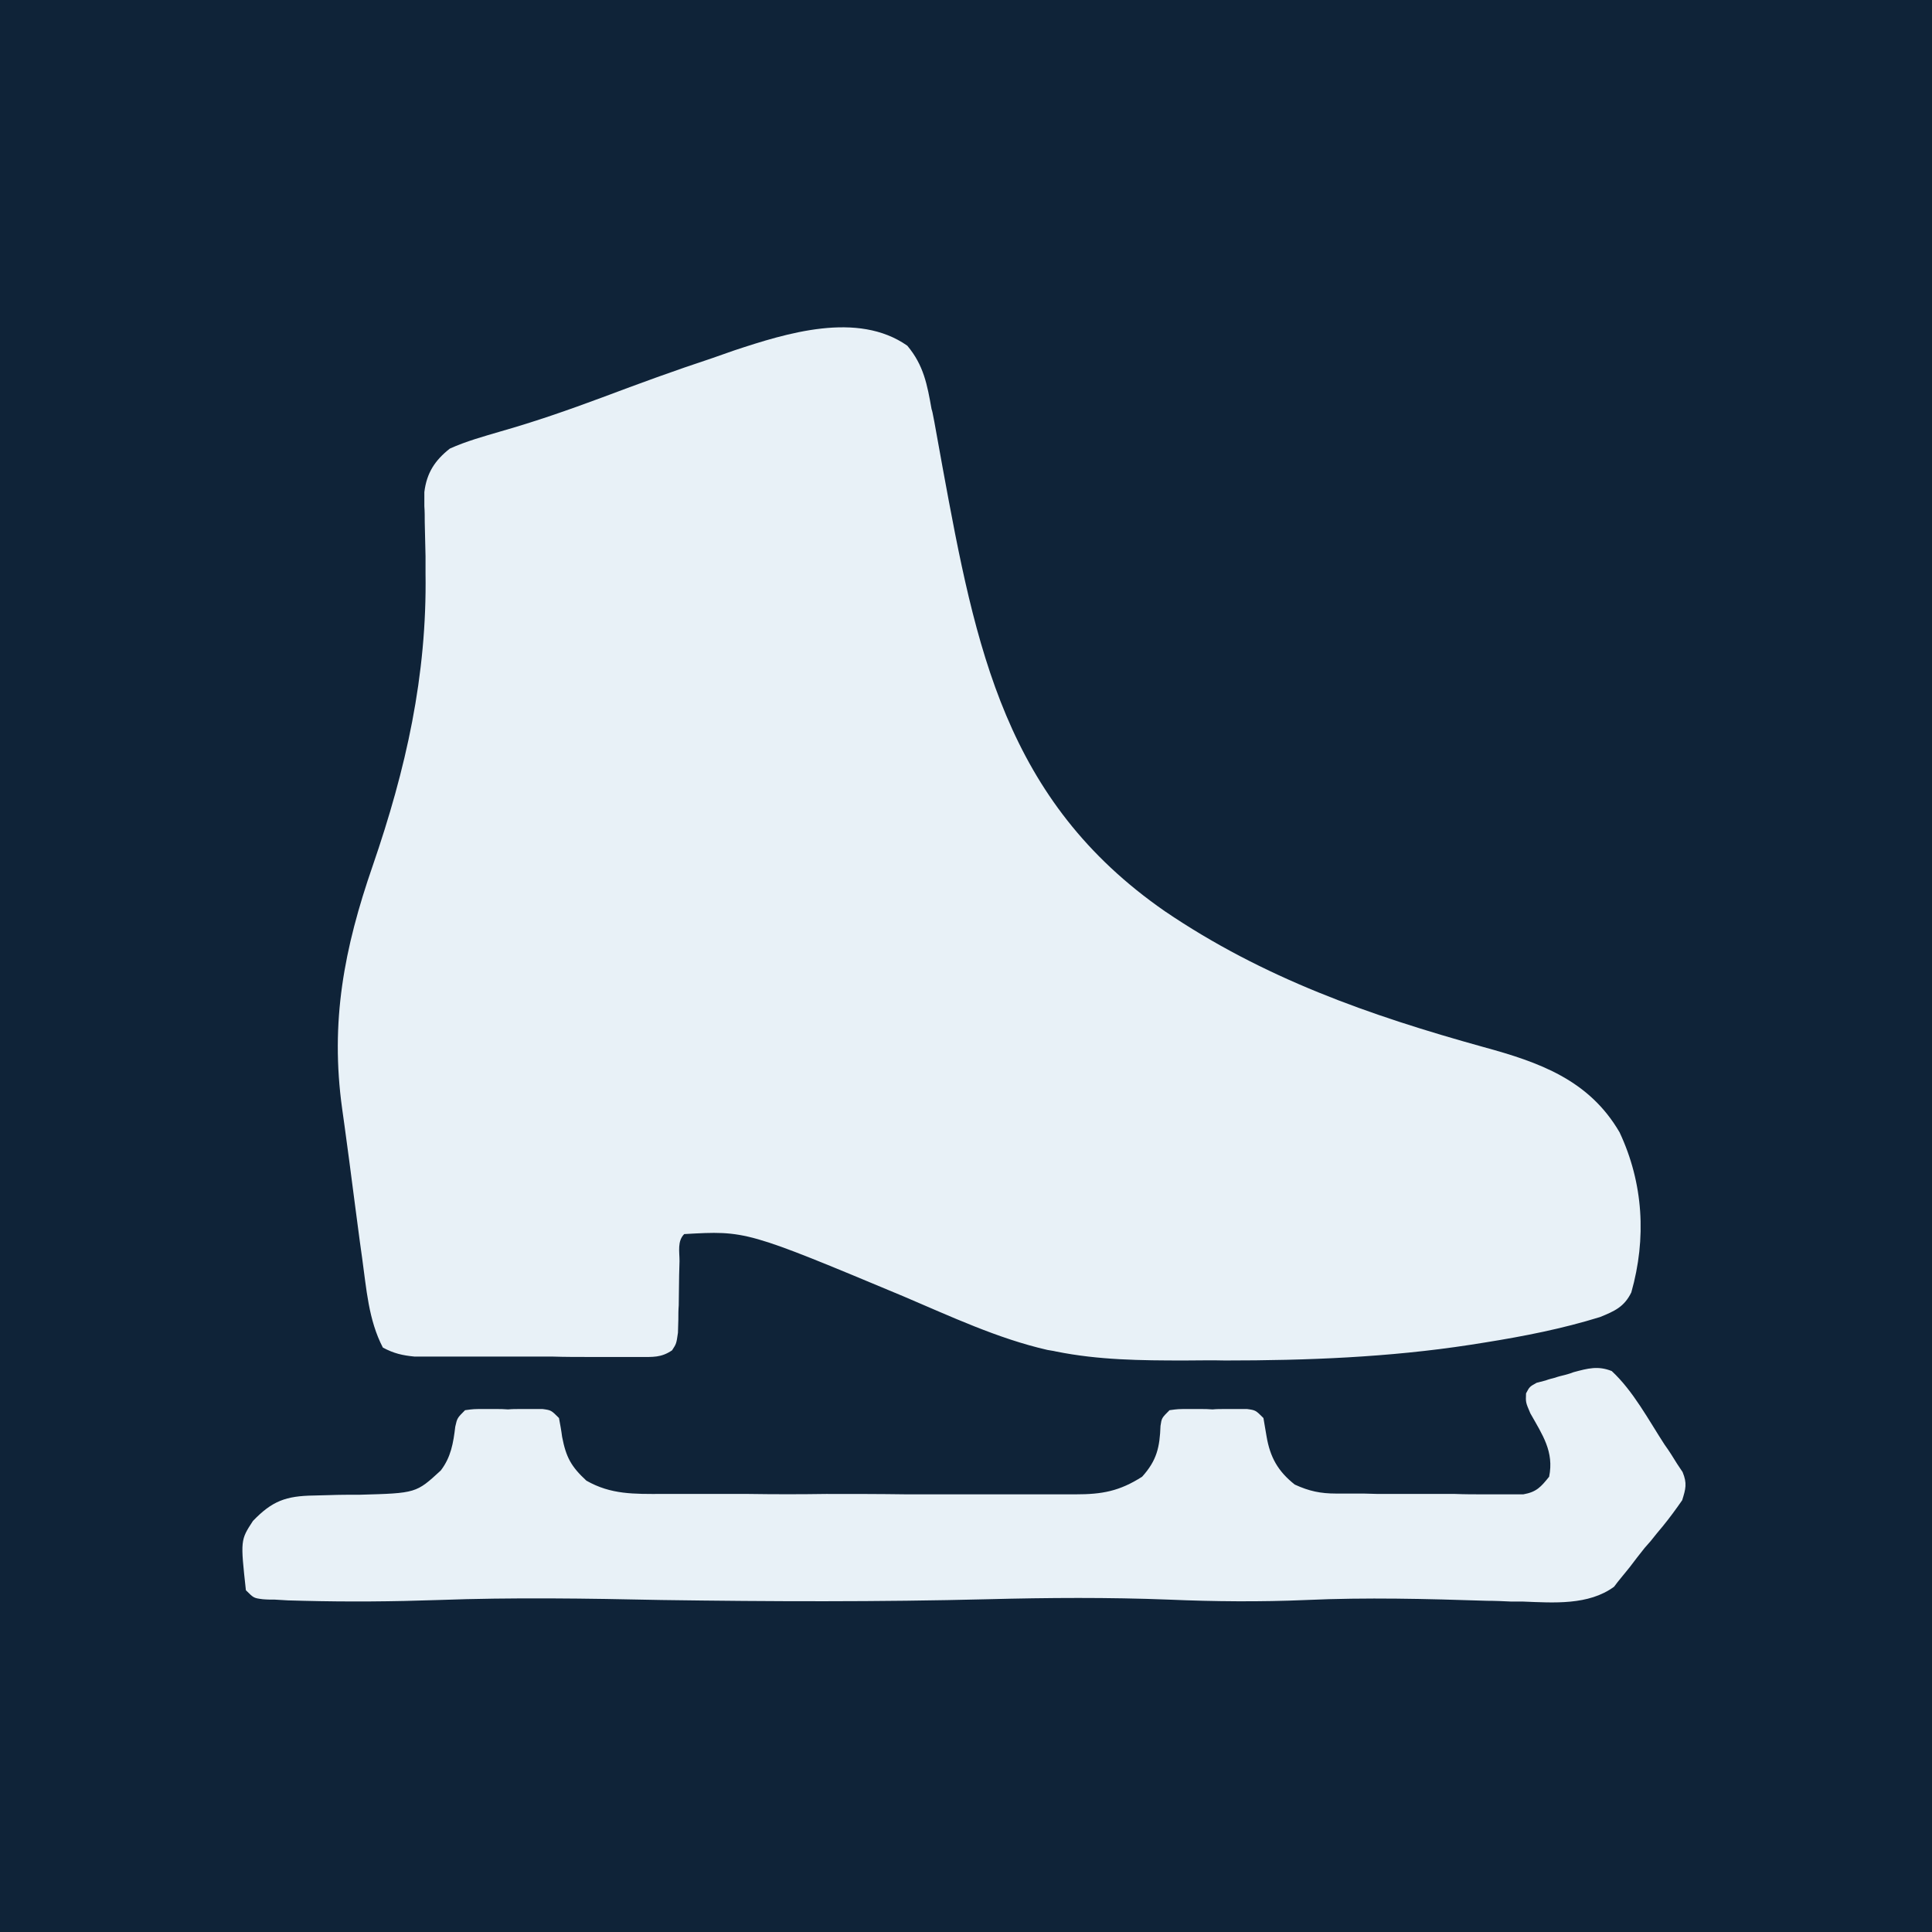
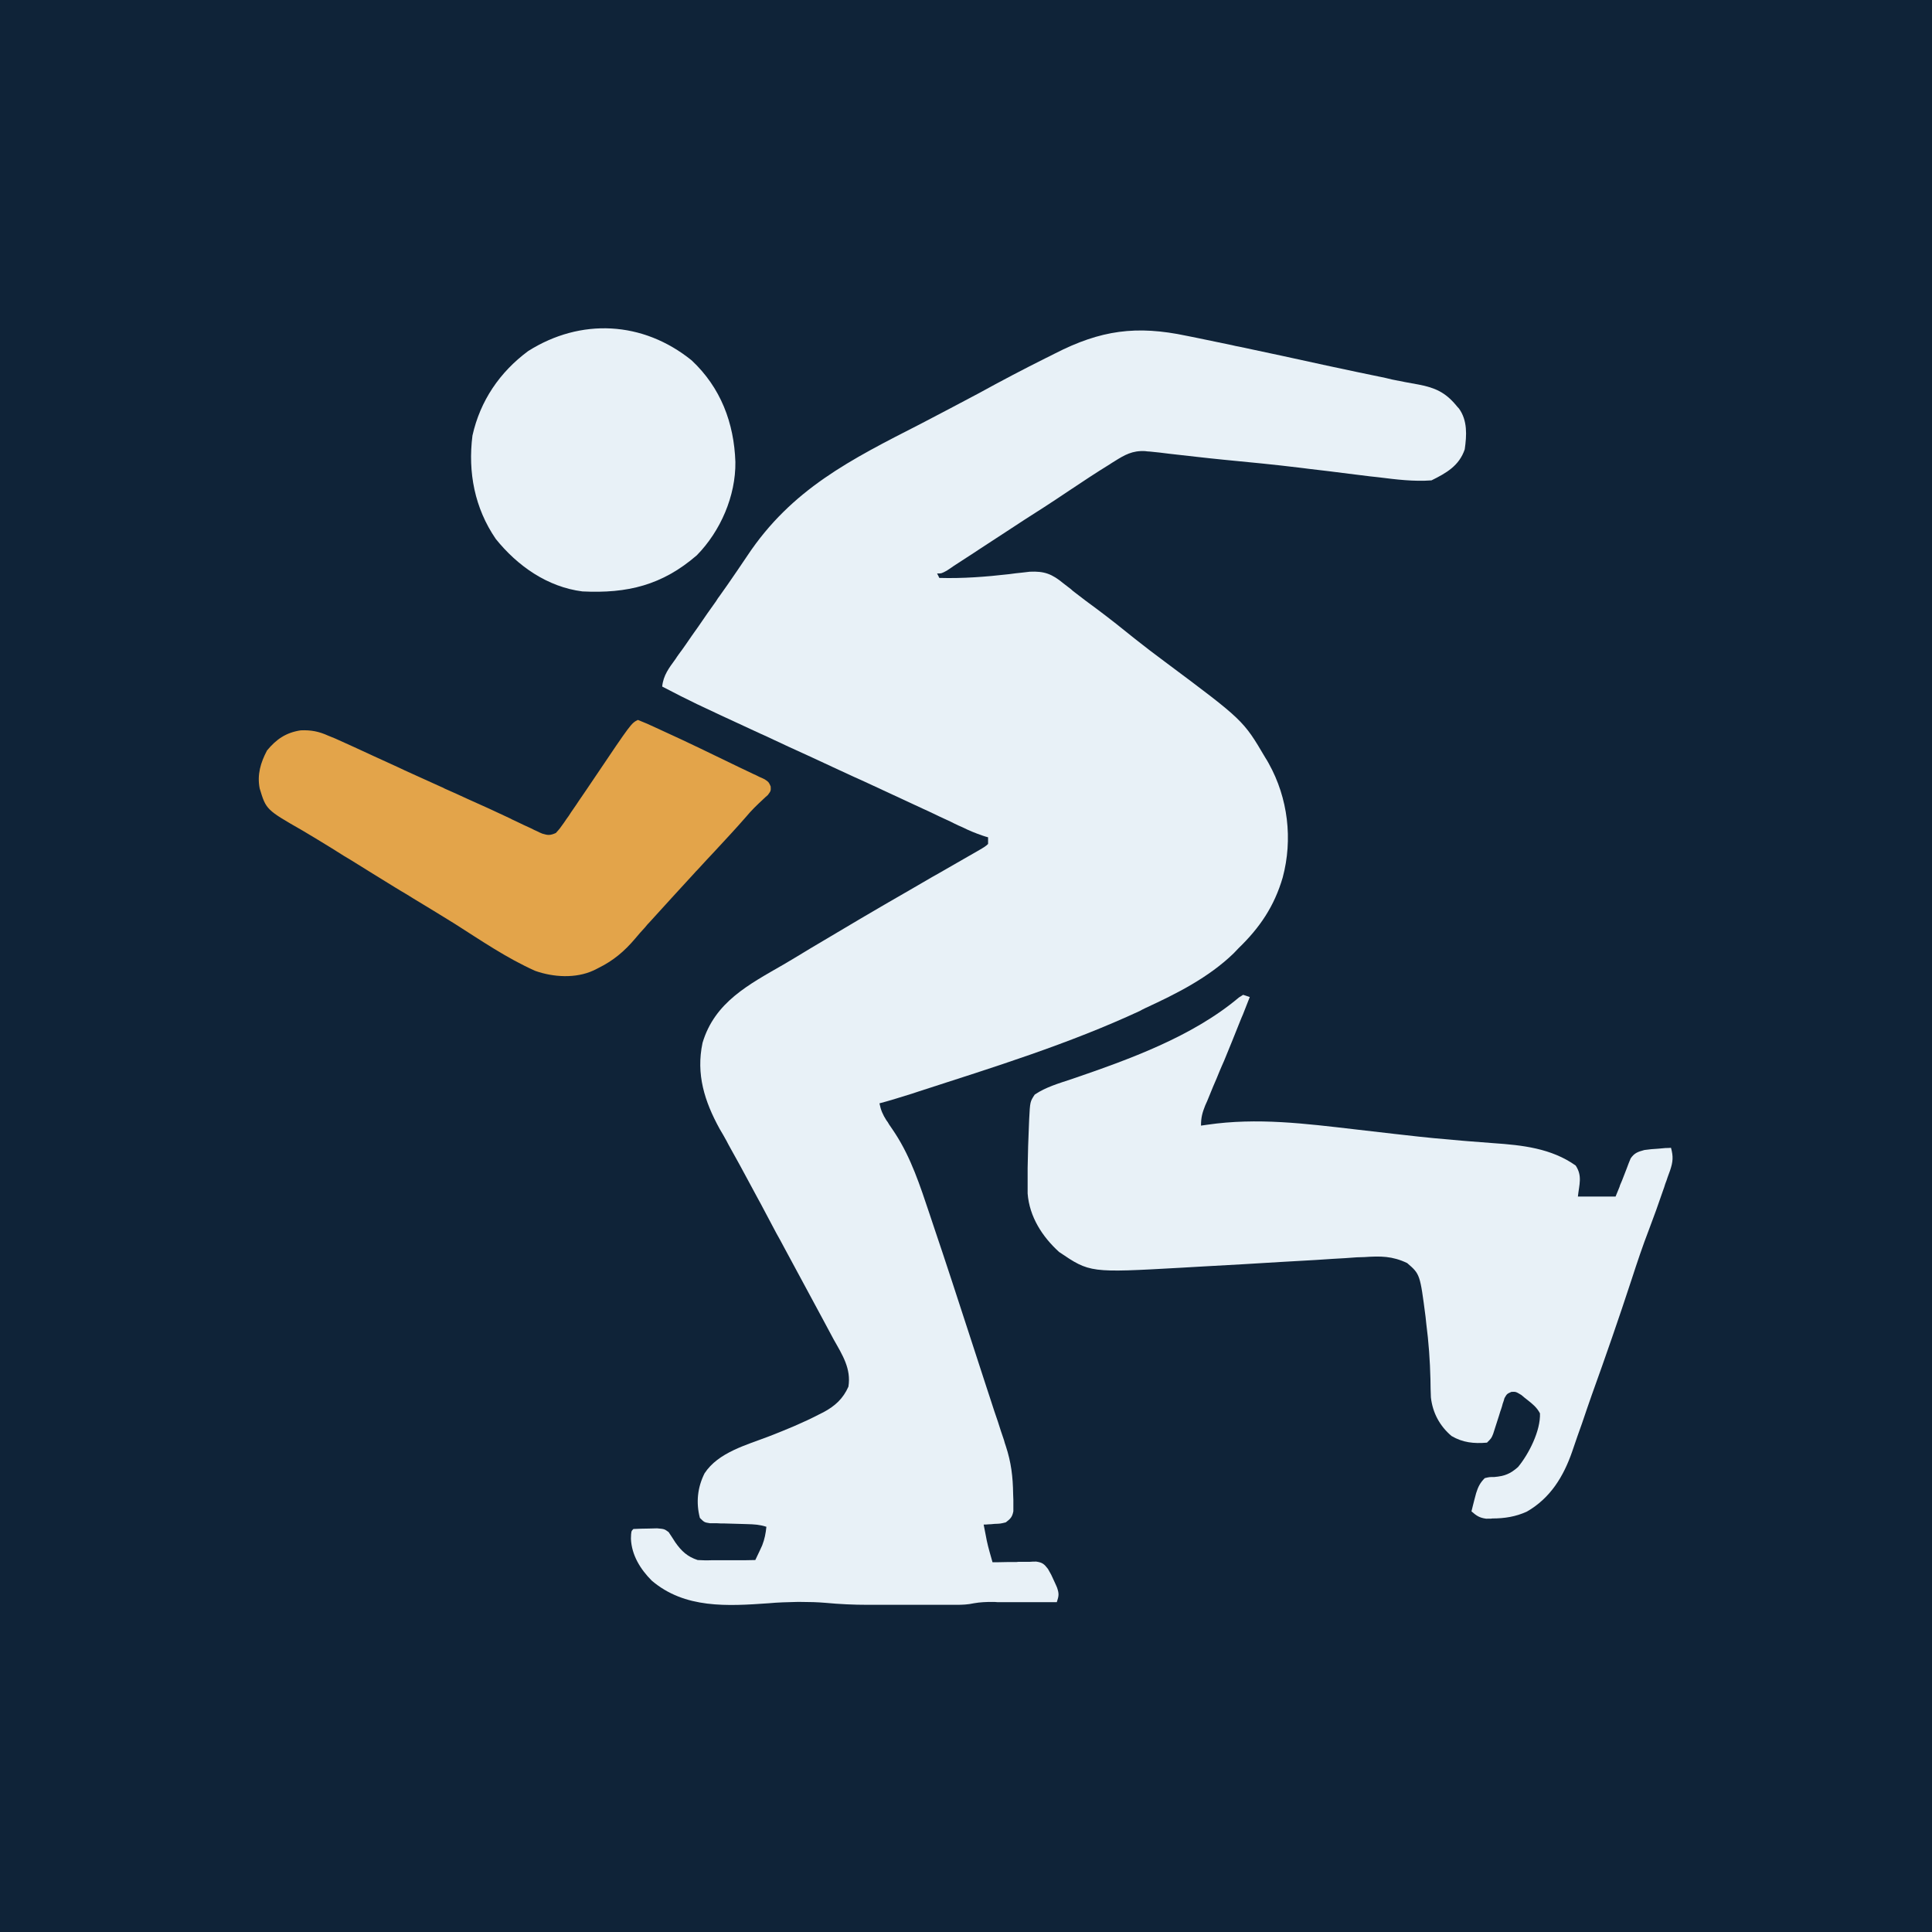
<svg xmlns="http://www.w3.org/2000/svg" viewBox="0 0 100 100">
  <rect width="100" height="100" fill="#0F2338" />
-   <svg x="9" y="9" width="82" height="82" viewBox="309.6 278.1 404.8 404.8">
-     <g fill="#E8F1F7" data-part="skate">
-       <path d="M0 0 C4.2 5 5.1 10 6.2 16.2 C6.4 16.8 6.4 16.8 6.9 19.4 C7.6 23.3 8.3 27.1 9 31 C17.5 77.3 25 116.2 65.8 144.5 C91 161.6 118 171.1 147.2 179.2 C161.5 183.1 174.2 187.6 182 201 C188.1 214 188.9 228.1 185 241.9 C183.2 245.6 180.7 246.7 177 248.2 C167.3 251.2 157.6 253.1 147.6 254.7 C146.3 254.9 145.1 255.1 143.8 255.3 C123 258.5 102.1 259.3 81.2 259.3 C77.7 259.2 74.3 259.3 70.8 259.3 C59.7 259.3 48.9 259.2 38 257 C37.6 256.9 37.6 256.9 35.8 256.6 C23.1 253.7 11 248 -1 242.9 C-41.2 226.1 -41.2 226.1 -57 227 C-58.8 228.8 -58.2 231.5 -58.2 233.9 C-58.2 235.1 -58.3 236.3 -58.3 237.5 C-58.3 240.1 -58.4 242.6 -58.4 245.2 C-58.5 246.4 -58.5 247.6 -58.5 248.8 C-58.5 249.9 -58.6 251.1 -58.6 252.2 C-59 255 -59 255 -60.1 256.7 C-62.9 258.6 -65 258.4 -68.4 258.4 C-69.1 258.4 -69.7 258.4 -70.4 258.4 C-72.5 258.4 -74.6 258.4 -76.8 258.4 C-78.3 258.4 -79.7 258.4 -81.2 258.4 C-84.3 258.4 -87.5 258.4 -90.6 258.3 C-94.6 258.3 -98.6 258.3 -102.5 258.3 C-105.6 258.3 -108.7 258.3 -111.7 258.3 C-113.2 258.3 -114.7 258.3 -116.2 258.3 C-118.2 258.3 -120.3 258.3 -122.3 258.3 C-122.9 258.3 -122.9 258.3 -125.9 258.3 C-129 258 -131.2 257.5 -134 256 C-137.7 248.9 -138.2 240.9 -139.3 233.1 C-139.5 231.7 -139.7 230.2 -139.9 228.8 C-140.3 225.8 -140.7 222.8 -141.1 219.7 C-141.6 215.9 -142.1 212.1 -142.6 208.2 C-143 205.2 -143.4 202.3 -143.8 199.3 C-144 197.9 -144.2 196.5 -144.4 195 C-147.5 172.7 -143.9 154 -136.6 132.9 C-128.1 108.2 -122.7 84.3 -123.1 58.1 C-123.1 56.6 -123.1 55.2 -123.1 53.8 C-123.2 50.9 -123.2 48 -123.3 45.1 C-123.3 43.7 -123.3 42.4 -123.4 41 C-123.4 39.8 -123.4 38.6 -123.4 37.4 C-122.8 32.5 -120.7 29.3 -116.9 26.3 C-112.7 24.4 -108.3 23.2 -103.9 21.9 C-95.1 19.4 -86.5 16.4 -77.9 13.2 C-68.6 9.7 -59.3 6.3 -49.9 3.2 C-48 2.5 -46.1 1.9 -44.2 1.2 C-30.9 -3.2 -12.7 -8.9 0 0 Z " transform="translate(497,322)" />
-       <path d="M0 0 C5.5 5.1 9.4 12.5 13.5 18.8 C14.1 19.6 14.6 20.4 15.2 21.3 C15.7 22.1 16.2 22.9 16.7 23.7 C17.2 24.4 17.6 25.1 18.1 25.8 C19.3 28.7 18.9 30.1 18 33 C16.4 35.3 14.8 37.5 13 39.7 C12.5 40.3 12 40.9 11.5 41.5 C10.5 42.8 9.5 44 8.4 45.2 C7.1 46.8 5.9 48.4 4.6 50.1 C3.9 51 3.2 51.8 2.4 52.8 C1.8 53.5 1.2 54.3 0.6 55.1 C-5.9 59.9 -14.9 59.2 -22.6 58.9 C-23.6 58.9 -24.5 58.9 -25.6 58.9 C-27.7 58.8 -29.8 58.7 -31.9 58.7 C-47.3 58.2 -62.6 57.8 -78.1 58.5 C-89.8 59 -101.5 58.9 -113.2 58.4 C-128.6 57.8 -144 57.9 -159.4 58.3 C-187.3 59 -215 58.9 -242.8 58.5 C-261.8 58.1 -280.8 57.8 -299.8 58.5 C-311.4 58.9 -322.8 59 -334.4 58.7 C-335.6 58.7 -336.9 58.6 -338.2 58.6 C-339.3 58.5 -340.5 58.5 -341.6 58.4 C-342.6 58.4 -343.6 58.4 -344.7 58.3 C-347 58 -347 58 -349 56 C-350.4 43.2 -350.4 43.2 -347.2 38.3 C-342.3 33.2 -338.8 31.9 -331.6 31.8 C-330.3 31.8 -329.1 31.7 -327.8 31.7 C-325.1 31.6 -322.4 31.6 -319.8 31.6 C-305.5 31.2 -305.5 31.2 -299.2 25.4 C-296.6 22 -296 18.4 -295.5 14.2 C-295 12 -295 12 -293 10 C-290.8 9.7 -290.8 9.7 -288.1 9.7 C-287.6 9.7 -287.6 9.7 -285.1 9.7 C-284.1 9.7 -283.1 9.7 -282 9.8 C-281 9.7 -280 9.7 -278.9 9.7 C-277.9 9.7 -276.9 9.7 -275.9 9.7 C-275 9.7 -274.1 9.7 -273.2 9.7 C-271 10 -271 10 -269 12 C-268.7 13.6 -268.4 15.2 -268.2 16.8 C-267.2 22 -265.9 24.4 -262 28 C-255.7 31.6 -249.8 31.4 -242.7 31.4 C-242.1 31.4 -242.1 31.4 -239 31.4 C-235.6 31.4 -232.3 31.4 -228.9 31.4 C-226.1 31.4 -223.3 31.4 -220.5 31.4 C-213.9 31.5 -207.3 31.5 -200.7 31.4 C-193.8 31.4 -187 31.4 -180.2 31.5 C-174.4 31.5 -168.5 31.5 -162.6 31.5 C-159.1 31.5 -155.6 31.5 -152.2 31.5 C-148.3 31.5 -144.4 31.5 -140.5 31.5 C-139.3 31.5 -138.2 31.5 -137 31.5 C-130.2 31.5 -125.8 30.7 -120 27 C-116.2 22.8 -115.5 19.4 -115.3 14 C-115 12 -115 12 -113 10 C-110.8 9.7 -110.8 9.7 -108.1 9.7 C-107.6 9.7 -107.6 9.7 -105.1 9.7 C-104.1 9.7 -103.1 9.7 -102 9.8 C-101 9.7 -100 9.7 -98.9 9.7 C-97.9 9.7 -96.9 9.7 -95.9 9.7 C-95 9.7 -94.1 9.7 -93.2 9.7 C-91 10 -91 10 -89 12 C-88.7 13.6 -88.5 15.1 -88.2 16.7 C-87.3 22 -85.3 25.6 -81 29 C-77.3 30.7 -74.4 31.3 -70.4 31.3 C-69.2 31.3 -68.1 31.3 -67 31.3 C-65.8 31.3 -64.6 31.3 -63.4 31.3 C-62.8 31.3 -62.8 31.3 -59.7 31.4 C-57.1 31.4 -54.5 31.4 -51.9 31.4 C-47.9 31.4 -44 31.4 -40 31.4 C-37.5 31.5 -35 31.5 -32.5 31.5 C-31.9 31.5 -31.9 31.5 -28.9 31.5 C-28.3 31.5 -28.3 31.5 -25.5 31.5 C-24.5 31.5 -23.6 31.5 -22.6 31.5 C-19.2 30.9 -18.1 29.6 -16 27 C-14.7 20.6 -17.7 16.3 -20.8 10.8 C-22 8 -22 8 -21.9 5.7 C-21 4 -21 4 -19.2 3 C-18.5 2.8 -17.7 2.6 -16.9 2.4 C-16.1 2.1 -15.3 1.9 -14.5 1.7 C-13.7 1.4 -12.8 1.2 -12 1 C-11.3 0.8 -10.5 0.6 -9.8 0.3 C-6.1 -0.7 -3.5 -1.4 0 0 Z " transform="translate(677,584)" />
+   <svg x="9" y="9" width="82" height="82" viewBox="135.7 154.7 714.6 714.6">
+     <g fill="#E8F1F7" data-part="figure">
+       <path d="M0 0 C1.5 0.3 3 0.6 4.5 0.9 C9.8 2 15.1 3.1 20.4 4.2 C21.5 4.5 22.6 4.7 23.7 4.9 C36.9 7.7 50 10.5 63.1 13.4 C72 15.3 80.8 17.2 89.7 19 C90.2 19.1 90.2 19.1 92.6 19.7 C96.6 20.5 100.6 21.3 104.7 22 C112 23.4 116.6 25.5 121.4 31.2 C121.9 31.8 122.3 32.3 122.8 32.8 C126.7 38.2 126.3 44.9 125.4 51.2 C122.9 58.6 117.1 61.9 110.4 65.2 C102.4 65.8 94.5 64.8 86.5 63.8 C85.3 63.7 84.1 63.5 82.8 63.4 C79.6 63 76.4 62.6 73.1 62.2 C67.1 61.4 61.1 60.7 55.1 60 C53.8 59.8 52.5 59.7 51.1 59.5 C39.7 58.1 28.3 57 16.8 55.9 C8.6 55.1 0.4 54.1 -7.8 53.2 C-10.7 52.8 -13.6 52.5 -16.6 52.2 C-17.3 52.2 -18 52.1 -18.8 52 C-24.5 51.7 -28 53.7 -32.6 56.6 C-33.4 57.1 -34.1 57.5 -34.8 58 C-41 61.8 -47 65.8 -53 69.8 C-56.8 72.4 -60.7 74.9 -64.5 77.4 C-70.3 81.1 -76.1 84.8 -81.8 88.6 C-85.7 91.2 -89.7 93.7 -93.6 96.3 C-95.4 97.5 -97.2 98.7 -99.1 99.9 C-101.1 101.2 -103.1 102.5 -105.1 103.8 C-106.1 104.5 -107.1 105.2 -108.2 105.9 C-110.6 107.2 -110.6 107.2 -112.6 107.2 C-112.2 107.9 -111.9 108.6 -111.6 109.2 C-100.9 109.5 -90.6 108.7 -80.1 107.5 C-78.1 107.2 -76.2 107 -74.2 106.8 C-73.1 106.7 -71.9 106.5 -70.8 106.4 C-64.2 106.1 -60.8 107.4 -55.7 111.6 C-54.5 112.5 -53.4 113.4 -52.2 114.3 C-51.7 114.8 -51.1 115.3 -50.4 115.8 C-47.2 118.3 -44 120.7 -40.7 123.1 C-34.8 127.5 -29 132.1 -23.2 136.8 C-18.8 140.3 -14.2 143.8 -9.6 147.2 C25.5 173.4 25.5 173.4 35.4 190.2 C36 191.1 36.5 192 37 192.9 C45.7 208.5 47.9 227.1 43.3 244.3 C39.5 257.3 33 266.9 23.4 276.2 C23 276.6 23 276.6 21.1 278.6 C9.8 289.5 -4.5 296.7 -18.6 303.2 C-19.4 303.6 -20.3 304 -21.1 304.5 C-53.2 319.4 -87.1 329.9 -120.8 340.8 C-121.8 341.1 -122.7 341.4 -123.8 341.8 C-128.7 343.3 -133.6 344.9 -138.6 346.2 C-138 349.2 -137.1 351.3 -135.5 353.8 C-135 354.4 -134.6 355.1 -134.2 355.8 C-133.3 357.1 -132.4 358.4 -131.5 359.8 C-124.3 370.9 -120.3 383.3 -116.1 395.8 C-115.5 397.6 -114.9 399.4 -114.3 401.2 C-108.5 418.3 -102.9 435.6 -97.3 452.8 C-95 459.9 -92.7 466.9 -90.4 474 C-89.7 476.1 -89 478.3 -88.3 480.4 C-87.3 483.5 -86.3 486.6 -85.2 489.7 C-84.3 492.5 -83.4 495.4 -82.4 498.2 C-82.2 499.1 -81.9 499.9 -81.6 500.8 C-79.2 508.1 -78.4 514.6 -78.3 522.4 C-78.3 522.8 -78.3 522.8 -78.2 525.1 C-78.2 525.6 -78.2 525.6 -78.2 527.8 C-78.2 528.5 -78.2 529.3 -78.2 530.2 C-78.7 532.8 -79.5 533.6 -81.6 535.2 C-84 535.8 -84 535.8 -86.8 535.9 C-87.7 536 -88.6 536.1 -89.5 536.1 C-90.2 536.2 -90.9 536.2 -91.6 536.2 C-91.3 537.8 -91 539.3 -90.7 540.8 C-90.5 541.7 -90.4 542.5 -90.2 543.4 C-89.5 546.7 -88.5 550 -87.6 553.2 C-87.2 553.2 -87.2 553.2 -85.6 553.2 C-82.6 553.1 -79.7 553.1 -76.8 553.1 C-76.2 553 -76.2 553 -73.6 553 C-72.7 553 -71.7 553 -70.7 553 C-69.8 552.9 -68.9 552.9 -67.9 552.9 C-65.1 553.3 -64.3 554 -62.6 556.2 C-61.1 558.8 -61.1 558.8 -59.8 561.7 C-59.4 562.6 -58.9 563.6 -58.5 564.6 C-57.5 567.5 -57.7 568.4 -58.6 571.2 C-59.6 571.2 -60.6 571.2 -61.7 571.2 C-65.5 571.2 -69.4 571.2 -73.2 571.2 C-74.9 571.2 -76.6 571.2 -78.2 571.2 C-80.6 571.2 -83 571.2 -85.4 571.2 C-86.2 571.1 -86.9 571.1 -87.7 571.1 C-90.5 571.1 -93.2 571.2 -96 571.7 C-98.7 572.3 -101.2 572.4 -104 572.4 C-105.1 572.4 -106.1 572.4 -107.2 572.4 C-108.3 572.4 -109.5 572.4 -110.7 572.4 C-111.8 572.4 -113 572.4 -114.3 572.4 C-116.8 572.4 -119.3 572.4 -121.8 572.4 C-125.6 572.4 -129.4 572.4 -133.2 572.4 C-135.6 572.4 -138.1 572.4 -140.5 572.4 C-141.1 572.4 -141.1 572.4 -143.9 572.4 C-150.3 572.4 -156.6 572.1 -163 571.5 C-166.6 571.2 -170.1 571.1 -173.8 571.1 C-174.5 571.1 -175.2 571.1 -175.9 571.1 C-180.2 571.2 -184.4 571.3 -188.6 571.7 C-207.2 573 -226.4 574.2 -241.3 561.5 C-246.4 556.4 -250.4 550 -250.7 542.6 C-250.6 539.2 -250.6 539.2 -249.6 538.2 C-247.3 538.1 -245 538 -242.7 538 C-241.4 538 -240.2 537.9 -238.9 537.9 C-235.6 538.2 -235.6 538.2 -233.7 539.6 C-232.7 541.1 -231.7 542.6 -230.7 544.2 C-227.9 548.2 -225.2 550.7 -220.6 552.2 C-218.6 552.3 -216.6 552.4 -214.6 552.3 C-213.4 552.3 -212.3 552.3 -211.1 552.3 C-209.8 552.3 -208.6 552.3 -207.4 552.3 C-206.8 552.3 -206.8 552.3 -203.7 552.3 C-200.6 552.3 -197.6 552.3 -194.6 552.2 C-193.9 550.8 -193.3 549.4 -192.6 548 C-192.4 547.6 -192.4 547.6 -191.5 545.6 C-190.4 542.8 -189.9 540.2 -189.6 537.2 C-192.7 536.2 -195 536.1 -198.3 536 C-199.4 536 -200.5 535.9 -201.6 535.9 C-204 535.8 -206.3 535.8 -208.6 535.7 C-209.8 535.7 -210.9 535.7 -212 535.6 C-213 535.6 -214 535.6 -215.1 535.6 C-217.6 535.2 -217.6 535.2 -219.6 533.2 C-221.4 526.3 -220.7 519.5 -217.5 513.1 C-211.3 503.6 -198.5 500.3 -188.4 496.4 C-180.7 493.4 -173.1 490.3 -165.8 486.5 C-165.1 486.2 -164.5 485.8 -163.8 485.5 C-158.6 482.7 -155 479.4 -152.6 474 C-151.3 465.9 -155.3 459.7 -159.2 452.8 C-160.7 450 -162.2 447.2 -163.7 444.4 C-166.7 438.8 -169.7 433.2 -172.7 427.7 C-175.7 422.2 -178.6 416.7 -181.6 411.2 C-182.7 409.1 -183.9 406.9 -185.1 404.8 C-187.4 400.4 -189.8 396 -192.1 391.6 C-192.7 390.5 -193.3 389.4 -193.9 388.3 C-195.1 386.1 -196.3 383.9 -197.4 381.8 C-200.2 376.5 -203.1 371.3 -206 366.1 C-206.5 365.1 -207.1 364.2 -207.6 363.1 C-208.6 361.3 -209.6 359.5 -210.7 357.7 C-217.5 345.3 -221.4 333.1 -218.4 318.9 C-212.9 300.5 -197.5 292.6 -181.9 283.6 C-177.9 281.3 -173.9 278.8 -169.9 276.4 C-154.8 267.4 -139.8 258.5 -124.6 249.8 C-121.3 247.9 -118.1 246 -114.8 244.1 C-112.6 242.9 -110.4 241.6 -108.3 240.4 C-105.2 238.6 -102 236.8 -98.9 235 C-98 234.5 -97 233.9 -96.1 233.4 C-95.2 232.9 -94.3 232.4 -93.5 231.9 C-92.7 231.4 -91.9 231 -91.2 230.5 C-90.6 230.1 -90.1 229.7 -89.6 229.2 C-89.6 228.3 -89.6 227.3 -89.6 226.2 C-90.4 226 -91.3 225.7 -92.2 225.4 C-95.4 224.3 -98.3 223.1 -101.3 221.6 C-102.5 221.1 -103.6 220.6 -104.8 220 C-105.4 219.7 -106 219.4 -106.6 219.1 C-109.9 217.6 -113.3 216 -116.6 214.4 C-117.3 214.1 -118 213.8 -118.8 213.4 C-127.6 209.3 -136.5 205.2 -145.3 201.1 C-147 200.3 -148.7 199.6 -150.4 198.8 C-156.4 196 -162.4 193.3 -168.3 190.5 C-175.8 187.1 -183.2 183.7 -190.6 180.2 C-190.9 180.1 -190.9 180.1 -192.4 179.4 C-222.9 165.3 -222.9 165.3 -236.6 158.2 C-236.1 153.1 -233.5 149.8 -230.6 145.8 C-230.1 145 -229.6 144.3 -229.1 143.6 C-228 142.2 -227 140.7 -226 139.3 C-224.1 136.5 -222.2 133.8 -220.2 131 C-217.6 127.2 -215 123.4 -212.3 119.7 C-211.8 118.8 -211.2 118 -210.6 117.2 C-209.4 115.5 -208.2 113.8 -207 112.1 C-204 107.8 -201.1 103.5 -198.2 99.2 C-178.2 69.1 -151.5 55.8 -120 39.7 C-111.2 35.1 -102.4 30.5 -93.6 25.8 C-83.8 20.4 -73.9 15.2 -63.9 10.2 C-62.4 9.5 -60.9 8.7 -59.5 8 C-38.8 -2.6 -22.7 -4.8 0 0 Z " transform="translate(592.5625,227.75)" />
+       <path d="M0 0 C1 0.3 2 0.7 3 1 C2 3.6 0.9 6.3 -0.1 8.9 C-0.5 9.7 -0.8 10.6 -1.2 11.5 C-3.6 17.6 -6.1 23.7 -8.6 29.8 C-9.3 31.3 -9.9 32.8 -10.6 34.4 C-11.5 36.7 -12.5 39 -13.5 41.3 C-14.4 43.5 -15.3 45.7 -16.2 47.9 C-16.5 48.5 -16.8 49.2 -17.1 49.9 C-18.4 53.2 -19 55.3 -19 59 C-18.1 58.9 -17.1 58.7 -16.2 58.6 C6.4 55.3 28.1 58.1 50.6 60.7 C56.7 61.4 62.8 62.1 68.8 62.8 C70.3 63 71.8 63.1 73.3 63.3 C81.8 64.3 90.3 65.1 98.8 65.8 C99.6 65.9 100.4 65.9 101.2 66 C105.1 66.3 108.9 66.6 112.8 66.9 C125.9 67.8 139 69.2 150 77 C153.1 81.7 151.6 85.5 151 91 C156.6 91 162.2 91 168 91 C168.6 89.5 169.2 88.1 169.8 86.6 C169.9 86.1 169.9 86.1 170.9 83.8 C171.6 82 172.3 80.2 173 78.4 C173.3 77.6 173.6 76.8 173.9 76 C174.2 75.3 174.5 74.6 174.8 73.8 C176.5 71.3 178.1 70.8 181 70 C183.1 69.7 185.2 69.5 187.3 69.4 C188.4 69.3 189.4 69.2 190.6 69.1 C191.4 69.1 192.2 69.1 193 69 C194.1 73 193.9 75.3 192.6 79.2 C192.2 80.2 191.9 81.2 191.5 82.2 C191.2 83.2 190.8 84.3 190.4 85.3 C190.1 86.3 189.8 87.3 189.4 88.3 C187.4 94.2 185.3 100 183.1 105.8 C180.2 113.3 177.7 120.8 175.2 128.5 C169.5 145.9 163.5 163.2 157.3 180.4 C155.8 184.7 154.3 189 152.9 193.2 C152.2 195.2 151.5 197.1 150.8 199.1 C150 201.4 149.2 203.8 148.4 206.1 C144.5 217.3 138.6 227 128 233.1 C123 235.4 117.9 236.2 112.4 236.2 C112 236.3 112 236.3 109.6 236.3 C106.6 235.9 105.3 235 103 233 C103.4 231.2 103.9 229.5 104.3 227.8 C104.6 226.8 104.8 225.8 105.1 224.8 C106 221.9 106.9 220.1 109 218 C111.1 217.5 111.1 217.5 113.3 217.5 C117.9 217.1 120.5 216.1 124 213 C128.9 207.1 134.2 196.6 133.9 188.8 C132.5 186.1 130.6 184.6 128.2 182.7 C127.3 182 126.4 181.3 125.5 180.5 C123 179 123 179 121 179.1 C119 180 119 180 117.9 181.9 C117.7 182.7 117.4 183.6 117.1 184.4 C116.9 185.3 116.6 186.2 116.3 187.1 C116.1 187.6 116.1 187.6 115.4 189.9 C114.8 191.8 114.2 193.6 113.6 195.5 C113.5 195.9 113.5 195.9 112.8 198 C112 200 112 200 110 202 C104.1 202.5 99.1 202 94 199 C88.7 194.5 85.5 188.6 84.7 181.6 C84.6 178.9 84.5 176.2 84.5 173.5 C84.3 165 83.7 156.7 82.6 148.2 C82.5 147.3 82.4 146.3 82.3 145.3 C79.8 126 79.8 126 74 121 C67.3 117.8 62 117.8 54.7 118.3 C53.6 118.3 52.5 118.4 51.3 118.4 C47.7 118.7 44.1 118.9 40.4 119.1 C37.9 119.3 35.4 119.4 32.8 119.6 C27.6 119.9 22.3 120.2 17 120.5 C5.5 121.2 -6 121.9 -17.6 122.5 C-21 122.7 -24.5 122.9 -28 123.1 C-69.1 125.4 -69.1 125.4 -83 116 C-90.6 109.1 -96.4 100.1 -97.2 89.6 C-97.2 86.8 -97.2 84 -97.2 81.2 C-97.2 80.2 -97.2 79.2 -97.2 78.2 C-97.1 71.6 -96.9 65 -96.6 58.4 C-96.6 58 -96.6 58 -96.5 56 C-96.1 48.2 -96.1 48.2 -94 45 C-89 41.6 -83 39.9 -77.3 38 C-51.6 29.2 -22.9 18.9 -1.9 1.2 C-1.3 0.8 -0.6 0.4 0 0 Z " transform="translate(618,525)" />
+       <path d="M0 0 C13.1 12.3 19.1 28.2 19.7 45.8 C19.9 61.1 13 77 2.3 87.9 C-13.3 101.4 -29 105.2 -49.3 104.2 C-65.1 102.2 -78.6 92.7 -88.4 80.5 C-97.9 66.6 -101 50.5 -98.9 33.9 C-95.4 18.2 -86.6 5.3 -73.8 -4.2 C-50.1 -19.2 -22 -17.8 0 0 Z " transform="translate(369.2773,238.8398)" />
+     </g>
+     <g fill="#E3A44A" data-part="accent">
+       <path d="M0 0 C2.8 1.1 5.6 2.3 8.3 3.6 C9.2 4 10 4.4 10.9 4.8 C22.6 10.1 34.2 15.8 45.8 21.4 C47.9 22.4 50 23.4 52.1 24.4 C53 24.8 53.9 25.2 54.8 25.7 C55.6 26 56.4 26.4 57.2 26.8 C59 28 59 28 59.9 30 C60 32 60 32 58.6 33.9 C57.9 34.5 57.2 35.1 56.5 35.8 C53.8 38.3 51.2 40.8 48.8 43.7 C44.2 49 39.4 54.1 34.6 59.3 C32 62 29.5 64.8 26.9 67.6 C26.4 68.1 25.9 68.6 25.4 69.2 C18.7 76.5 12 83.8 5.4 91.1 C4.6 91.9 3.9 92.7 3.2 93.6 C1.7 95.2 0.2 96.9 -1.2 98.6 C-6.2 104.5 -11.1 108.6 -18 112 C-18.6 112.3 -19.3 112.7 -20 113 C-28 116.7 -38.1 116.1 -46.3 113.2 C-59.1 107.5 -70.9 99.4 -82.7 91.9 C-88.9 88.1 -95 84.3 -101.2 80.6 C-102.2 80 -103.1 79.4 -104.1 78.8 C-106 77.7 -107.8 76.6 -109.6 75.5 C-116.4 71.3 -123.1 67.2 -129.8 63 C-130.7 62.5 -131.6 61.9 -132.5 61.4 C-134.3 60.3 -136.1 59.1 -137.9 58 C-142.3 55.3 -146.7 52.6 -151.1 50 C-167.7 40.5 -167.7 40.5 -170.6 30.9 C-171.8 24.7 -170.2 19.3 -167.3 13.8 C-163.1 8.7 -158.7 5.7 -152.1 4.7 C-147.4 4.5 -143.9 5.2 -139.7 7.1 C-138.6 7.5 -137.6 8 -136.5 8.4 C-130.7 11 -124.8 13.7 -119 16.4 C-116 17.8 -112.9 19.2 -109.8 20.6 C-108.3 21.3 -106.7 22 -105.1 22.8 C-99.8 25.2 -94.5 27.6 -89.2 30 C-88.5 30.3 -87.8 30.6 -87.1 31 C-83.6 32.5 -80.2 34.1 -76.7 35.7 C-70.4 38.5 -64 41.4 -57.7 44.4 C-57.2 44.7 -57.2 44.7 -54.4 46 C-52.3 47 -50.3 48 -48.2 48.9 C-47.3 49.4 -46.4 49.8 -45.5 50.2 C-44.7 50.6 -43.9 51 -43.1 51.3 C-40.5 52.1 -39.5 52.1 -37 51 C-35.2 49 -35.2 49 -33.3 46.3 C-32.6 45.3 -32 44.3 -31.2 43.3 C-30.5 42.2 -29.8 41.1 -29 40 C-28.2 38.9 -27.5 37.8 -26.7 36.6 C-24.3 33.1 -21.9 29.6 -19.5 26 C-3 1.5 -3 1.5 0 0 Z " transform="translate(345,401)" />
    </g>
  </svg>
</svg>
